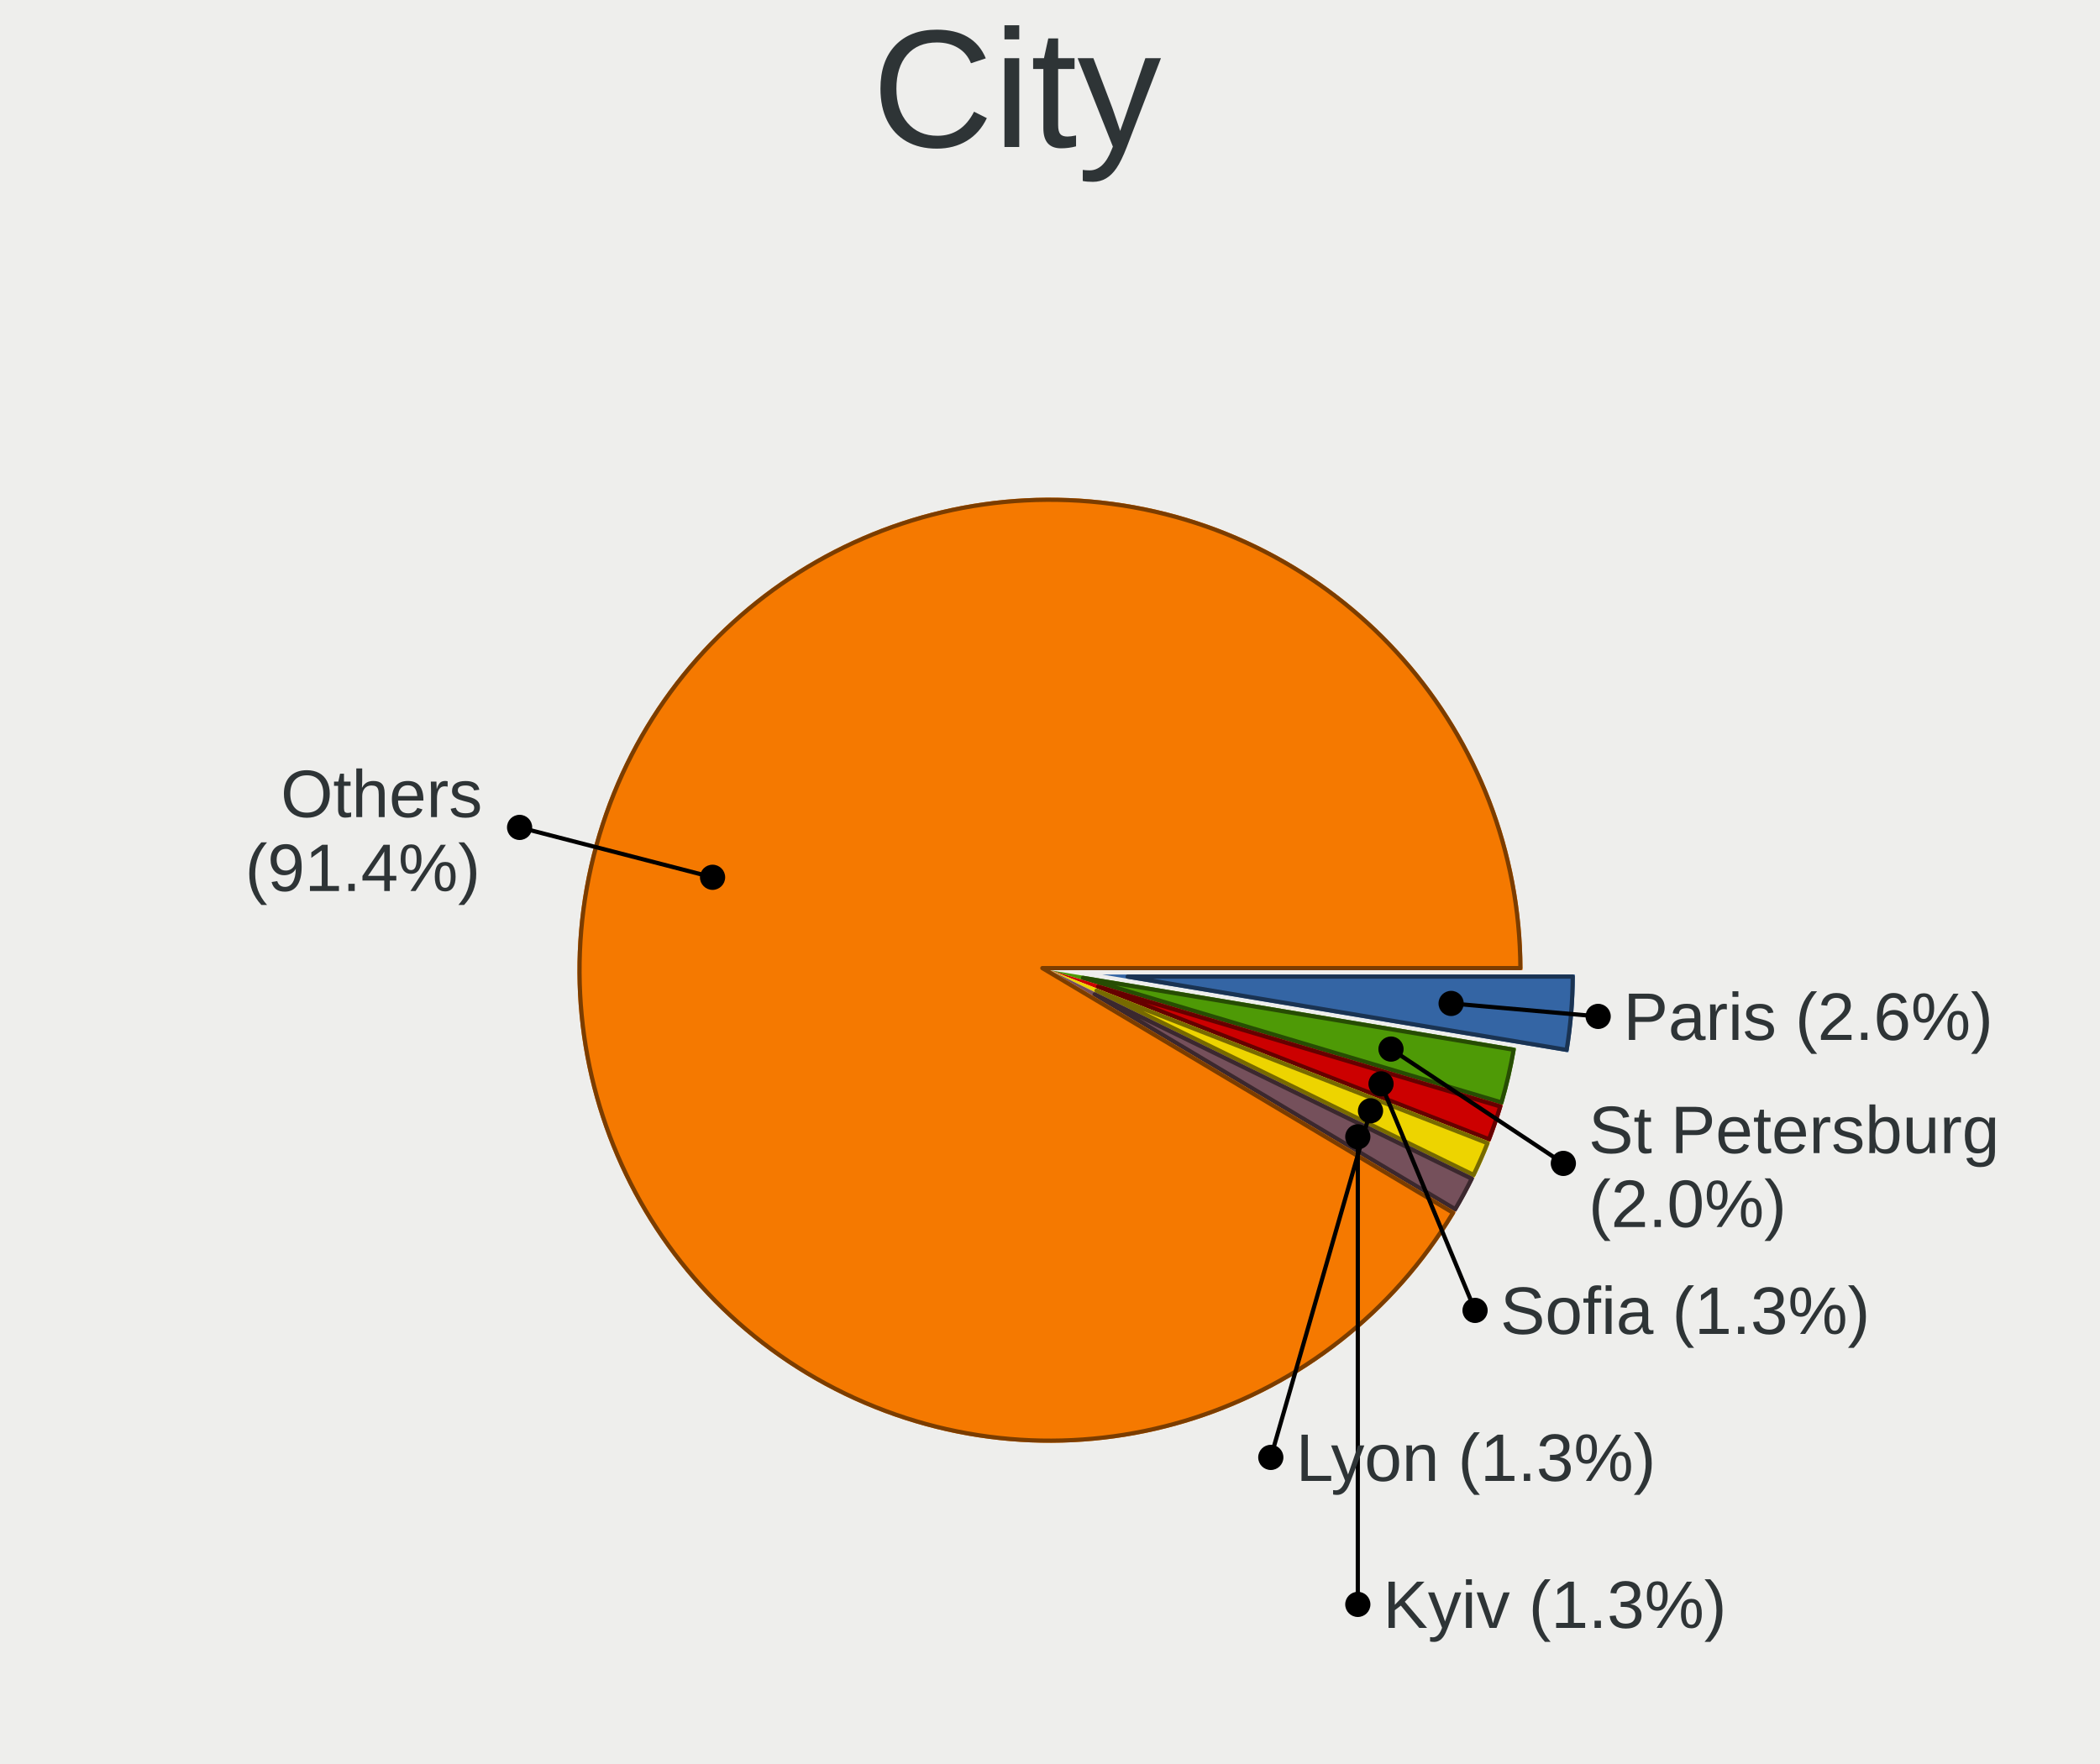
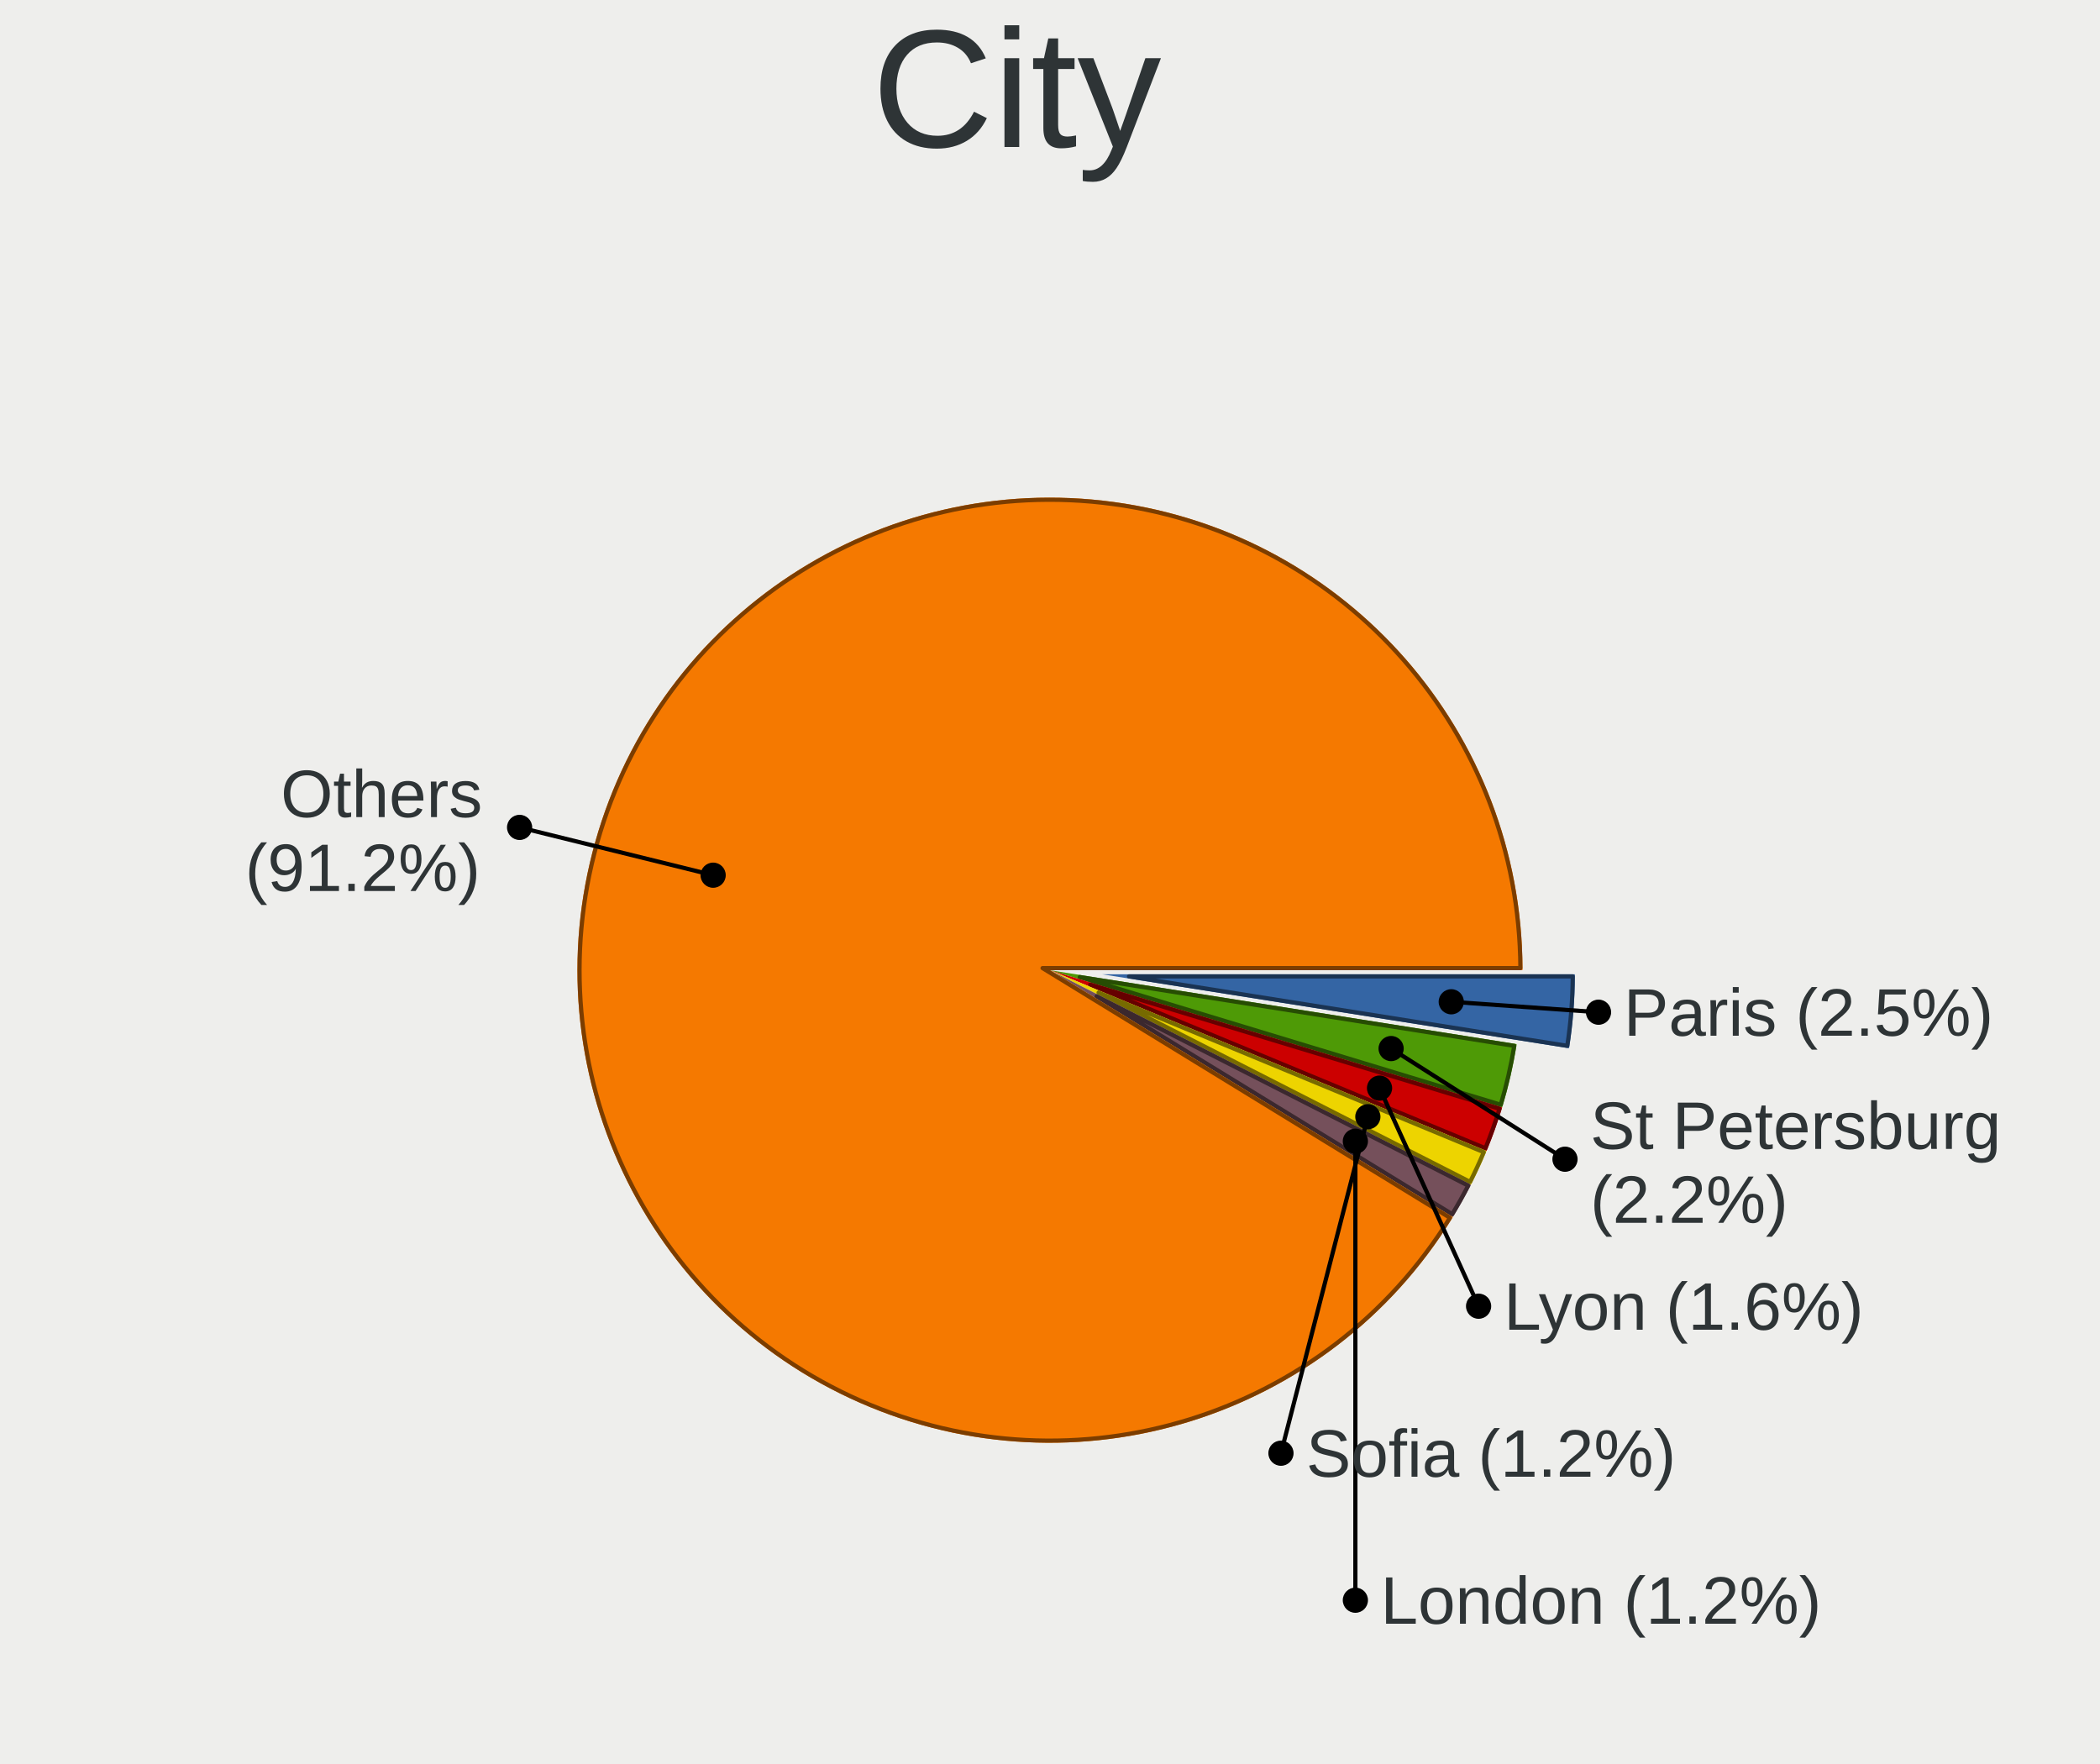
<svg xmlns="http://www.w3.org/2000/svg" width="500" height="420" version="1.0" id="ezcGraph">
  <defs />
  <g id="ezcGraphChart" color-rendering="optimizeQuality" shape-rendering="geometricPrecision" text-rendering="optimizeLegibility">
    <path d=" M 0,420 L 0,0 L 500,0 L 500,420 L 0,420 z " style="fill: #eeeeec; fill-opacity: 1.00; stroke: none;" id="ezcGraphPolygon_1" />
    <path d=" M 0,42 L 0,0 L 500,0 L 500,42 L 0,42 z " style="fill: #000000; fill-opacity: 0.00; stroke: none;" id="ezcGraphPolygon_2" />
-     <path d="M 262.46,232.03 L 374.96,232.03 A 112.50,112.50 0 0,1 373.42,250.55 z" style="fill: #3465a4; fill-opacity: 1.00; stroke: none;" id="ezcGraphCircleSector_4" />
-     <path d="M 268.49,232.53 L 374.46,232.53 A 112.00,112.00 0 0,1 373.01,249.97 z" style="fill: none; stroke: #1a3352; stroke-width: 1; stroke-opacity: 1.00; stroke-linecap: round; stroke-linejoin: round;" id="ezcGraphCircleSector_5" />
-     <path d="M 250.00,231.00 L 360.97,249.52 A 112.50,112.50 0 0,1 357.82,263.10 z" style="fill: #4e9a06; fill-opacity: 1.00; stroke: none;" id="ezcGraphCircleSector_6" />
-     <path d="M 257.86,232.82 L 360.39,249.93 A 112.00,112.00 0 0,1 357.49,262.48 z" style="fill: none; stroke: #274d03; stroke-width: 1; stroke-opacity: 1.00; stroke-linecap: round; stroke-linejoin: round;" id="ezcGraphCircleSector_7" />
-     <path d="M 250.00,231.00 L 357.82,263.10 A 112.50,112.50 0 0,1 354.80,271.89 z" style="fill: #cc0000; fill-opacity: 1.00; stroke: none;" id="ezcGraphCircleSector_8" />
-     <path d="M 261.44,234.93 L 357.20,263.44 A 112.00,112.00 0 0,1 354.52,271.25 z" style="fill: none; stroke: #660000; stroke-width: 1; stroke-opacity: 1.00; stroke-linecap: round; stroke-linejoin: round;" id="ezcGraphCircleSector_9" />
-     <path d="M 250.00,231.00 L 354.80,271.89 A 112.50,112.50 0 0,1 351.07,280.41 z" style="fill: #edd400; fill-opacity: 1.00; stroke: none;" id="ezcGraphCircleSector_10" />
-     <path d="M 261.08,235.86 L 354.16,272.18 A 112.00,112.00 0 0,1 350.84,279.74 z" style="fill: none; stroke: #776a00; stroke-width: 1; stroke-opacity: 1.00; stroke-linecap: round; stroke-linejoin: round;" id="ezcGraphCircleSector_11" />
-     <path d="M 250.00,231.00 L 351.07,280.41 A 112.50,112.50 0 0,1 346.64,288.59 z" style="fill: #75505b; fill-opacity: 1.00; stroke: none;" id="ezcGraphCircleSector_12" />
-     <path d="M 260.64,236.76 L 350.40,280.64 A 112.00,112.00 0 0,1 346.47,287.90 z" style="fill: none; stroke: #3b282e; stroke-width: 1; stroke-opacity: 1.00; stroke-linecap: round; stroke-linejoin: round;" id="ezcGraphCircleSector_13" />
-     <path d="M 250.00,231.00 L 346.64,288.59 A 112.50,112.50 0 1,1 362.50,231.00 z" style="fill: #f57900; fill-opacity: 1.00; stroke: none;" id="ezcGraphCircleSector_14" />
-     <path d="M 248.18,230.50 L 345.96,288.76 A 112.00,112.00 0 1,1 362.00,230.50 z" style="fill: none; stroke: #7b3d00; stroke-width: 1; stroke-opacity: 1.00; stroke-linecap: round; stroke-linejoin: round;" id="ezcGraphCircleSector_15" />
-     <path d=" M 169.657,208.878 L 123.713,197" style="fill: none; stroke: #000000; stroke-width: 1; stroke-opacity: 1.00; stroke-linecap: round; stroke-linejoin: round;" id="ezcGraphLine_16" />
-     <ellipse cx="169.657" cy="208.878" rx="3" ry="3" style="fill: #000000; fill-opacity: 1.00; stroke: none;" id="ezcGraphCircle_17" />
+     <path d="M 262.46,231.98 L 374.96,231.98 A 112.50,112.50 0 0,1 373.58,249.58 z" style="fill: #3465a4; fill-opacity: 1.00; stroke: none;" id="ezcGraphCircleSector_4" />
+     <path d="M 268.81,232.48 L 374.46,232.48 A 112.00,112.00 0 0,1 373.16,249.01 z" style="fill: none; stroke: #1a3352; stroke-width: 1; stroke-opacity: 1.00; stroke-linecap: round; stroke-linejoin: round;" id="ezcGraphCircleSector_5" />
+     <path d="M 250.00,231.00 L 361.11,248.60 A 112.50,112.50 0 0,1 357.66,263.66 z" style="fill: #4e9a06; fill-opacity: 1.00; stroke: none;" id="ezcGraphCircleSector_6" />
+     <path d="M 257.10,232.63 L 360.54,249.01 A 112.00,112.00 0 0,1 357.32,263.03 z" style="fill: none; stroke: #274d03; stroke-width: 1; stroke-opacity: 1.00; stroke-linecap: round; stroke-linejoin: round;" id="ezcGraphCircleSector_7" />
+     <path d="M 250.00,231.00 L 357.66,263.66 A 112.50,112.50 0 0,1 353.94,274.05 z" style="fill: #cc0000; fill-opacity: 1.00; stroke: none;" id="ezcGraphCircleSector_8" />
+     <path d="M 259.59,234.43 L 357.03,263.99 A 112.00,112.00 0 0,1 353.67,273.40 z" style="fill: none; stroke: #660000; stroke-width: 1; stroke-opacity: 1.00; stroke-linecap: round; stroke-linejoin: round;" id="ezcGraphCircleSector_9" />
+     <path d="M 250.00,231.00 L 353.94,274.05 A 112.50,112.50 0 0,1 350.24,282.07 z" style="fill: #edd400; fill-opacity: 1.00; stroke: none;" id="ezcGraphCircleSector_10" />
+     <path d="M 261.57,236.33 L 353.28,274.32 A 112.00,112.00 0 0,1 350.02,281.40 z" style="fill: none; stroke: #776a00; stroke-width: 1; stroke-opacity: 1.00; stroke-linecap: round; stroke-linejoin: round;" id="ezcGraphCircleSector_11" />
+     <path d="M 250.00,231.00 L 350.24,282.07 A 112.50,112.50 0 0,1 345.92,289.78 z" style="fill: #75505b; fill-opacity: 1.00; stroke: none;" id="ezcGraphCircleSector_12" />
+     <path d="M 261.11,237.22 L 349.57,282.29 A 112.00,112.00 0 0,1 345.76,289.09 z" style="fill: none; stroke: #3b282e; stroke-width: 1; stroke-opacity: 1.00; stroke-linecap: round; stroke-linejoin: round;" id="ezcGraphCircleSector_13" />
+     <path d="M 250.00,231.00 L 345.92,289.78 A 112.50,112.50 0 1,1 362.50,231.00 z" style="fill: #f57900; fill-opacity: 1.00; stroke: none;" id="ezcGraphCircleSector_14" />
+     <path d="M 248.23,230.50 L 345.23,289.95 A 112.00,112.00 0 1,1 362.00,230.50 z" style="fill: none; stroke: #7b3d00; stroke-width: 1; stroke-opacity: 1.00; stroke-linecap: round; stroke-linejoin: round;" id="ezcGraphCircleSector_15" />
+     <path d=" M 169.795,208.38 L 123.713,197" style="fill: none; stroke: #000000; stroke-width: 1; stroke-opacity: 1.00; stroke-linecap: round; stroke-linejoin: round;" id="ezcGraphLine_16" />
+     <ellipse cx="169.795" cy="208.38" rx="3" ry="3" style="fill: #000000; fill-opacity: 1.00; stroke: none;" id="ezcGraphCircle_17" />
    <ellipse cx="123.713" cy="197" rx="3" ry="3" style="fill: #000000; fill-opacity: 1.00; stroke: none;" id="ezcGraphCircle_18" />
-     <path d=" M 345.506,238.914 L 380.515,242" style="fill: none; stroke: #000000; stroke-width: 1; stroke-opacity: 1.00; stroke-linecap: round; stroke-linejoin: round;" id="ezcGraphLine_20" />
-     <ellipse cx="345.506" cy="238.914" rx="3" ry="3" style="fill: #000000; fill-opacity: 1.00; stroke: none;" id="ezcGraphCircle_21" />
-     <ellipse cx="380.515" cy="242" rx="3" ry="3" style="fill: #000000; fill-opacity: 1.00; stroke: none;" id="ezcGraphCircle_22" />
-     <path d=" M 331.189,249.783 L 372.228,277" style="fill: none; stroke: #000000; stroke-width: 1; stroke-opacity: 1.00; stroke-linecap: round; stroke-linejoin: round;" id="ezcGraphLine_24" />
-     <ellipse cx="331.189" cy="249.783" rx="3" ry="3" style="fill: #000000; fill-opacity: 1.00; stroke: none;" id="ezcGraphCircle_25" />
-     <ellipse cx="372.228" cy="277" rx="3" ry="3" style="fill: #000000; fill-opacity: 1.00; stroke: none;" id="ezcGraphCircle_26" />
-     <path d=" M 328.818,258.058 L 351.205,312" style="fill: none; stroke: #000000; stroke-width: 1; stroke-opacity: 1.00; stroke-linecap: round; stroke-linejoin: round;" id="ezcGraphLine_28" />
-     <ellipse cx="328.818" cy="258.058" rx="3" ry="3" style="fill: #000000; fill-opacity: 1.00; stroke: none;" id="ezcGraphCircle_29" />
-     <ellipse cx="351.205" cy="312" rx="3" ry="3" style="fill: #000000; fill-opacity: 1.00; stroke: none;" id="ezcGraphCircle_30" />
-     <path d=" M 326.314,264.475 L 302.572,347" style="fill: none; stroke: #000000; stroke-width: 1; stroke-opacity: 1.00; stroke-linecap: round; stroke-linejoin: round;" id="ezcGraphLine_32" />
-     <ellipse cx="326.314" cy="264.475" rx="3" ry="3" style="fill: #000000; fill-opacity: 1.00; stroke: none;" id="ezcGraphCircle_33" />
-     <ellipse cx="302.572" cy="347" rx="3" ry="3" style="fill: #000000; fill-opacity: 1.00; stroke: none;" id="ezcGraphCircle_34" />
-     <path d=" M 323.289,270.662 L 323.289,382" style="fill: none; stroke: #000000; stroke-width: 1; stroke-opacity: 1.00; stroke-linecap: round; stroke-linejoin: round;" id="ezcGraphLine_36" />
-     <ellipse cx="323.289" cy="270.662" rx="3" ry="3" style="fill: #000000; fill-opacity: 1.00; stroke: none;" id="ezcGraphCircle_37" />
-     <ellipse cx="323.289" cy="382" rx="3" ry="3" style="fill: #000000; fill-opacity: 1.00; stroke: none;" id="ezcGraphCircle_38" />
+     <path d=" M 345.538,238.519 L 380.599,241" style="fill: none; stroke: #000000; stroke-width: 1; stroke-opacity: 1.00; stroke-linecap: round; stroke-linejoin: round;" id="ezcGraphLine_20" />
+     <ellipse cx="345.538" cy="238.519" rx="3" ry="3" style="fill: #000000; fill-opacity: 1.00; stroke: none;" id="ezcGraphCircle_21" />
+     <ellipse cx="380.599" cy="241" rx="3" ry="3" style="fill: #000000; fill-opacity: 1.00; stroke: none;" id="ezcGraphCircle_22" />
+     <path d=" M 331.218,249.657 L 372.619,276" style="fill: none; stroke: #000000; stroke-width: 1; stroke-opacity: 1.00; stroke-linecap: round; stroke-linejoin: round;" id="ezcGraphLine_24" />
+     <ellipse cx="331.218" cy="249.657" rx="3" ry="3" style="fill: #000000; fill-opacity: 1.00; stroke: none;" id="ezcGraphCircle_25" />
+     <ellipse cx="372.619" cy="276" rx="3" ry="3" style="fill: #000000; fill-opacity: 1.00; stroke: none;" id="ezcGraphCircle_26" />
+     <path d=" M 328.462,259.074 L 352.047,311" style="fill: none; stroke: #000000; stroke-width: 1; stroke-opacity: 1.00; stroke-linecap: round; stroke-linejoin: round;" id="ezcGraphLine_28" />
+     <ellipse cx="328.462" cy="259.074" rx="3" ry="3" style="fill: #000000; fill-opacity: 1.00; stroke: none;" id="ezcGraphCircle_29" />
+     <ellipse cx="352.047" cy="311" rx="3" ry="3" style="fill: #000000; fill-opacity: 1.00; stroke: none;" id="ezcGraphCircle_30" />
+     <path d=" M 325.679,265.888 L 304.99,346" style="fill: none; stroke: #000000; stroke-width: 1; stroke-opacity: 1.00; stroke-linecap: round; stroke-linejoin: round;" id="ezcGraphLine_32" />
+     <ellipse cx="325.679" cy="265.888" rx="3" ry="3" style="fill: #000000; fill-opacity: 1.00; stroke: none;" id="ezcGraphCircle_33" />
+     <ellipse cx="304.99" cy="346" rx="3" ry="3" style="fill: #000000; fill-opacity: 1.00; stroke: none;" id="ezcGraphCircle_34" />
+     <path d=" M 322.708,271.718 L 322.708,381" style="fill: none; stroke: #000000; stroke-width: 1; stroke-opacity: 1.00; stroke-linecap: round; stroke-linejoin: round;" id="ezcGraphLine_36" />
+     <ellipse cx="322.708" cy="271.718" rx="3" ry="3" style="fill: #000000; fill-opacity: 1.00; stroke: none;" id="ezcGraphCircle_37" />
+     <ellipse cx="322.708" cy="381" rx="3" ry="3" style="fill: #000000; fill-opacity: 1.00; stroke: none;" id="ezcGraphCircle_38" />
    <g id="ezcGraphTextBox_3">
      <path d=" M 207.1,42 L 207.1,0.5 L 293.4,0.5 L 293.4,42 L 207.1,42 z " style="fill: #ffffff; fill-opacity: 0.00; stroke: none;" id="ezcGraphPolygon_40" />
      <text id="ezcGraphTextBox_3_text" x="207.6" text-length="84.8px" y="35" style="font-size: 40px; font-family: 'Arial'; fill: #2e3436; fill-opacity: 1.00; stroke: none;">City</text>
    </g>
    <g id="ezcGraphTextBox_19">
      <path d=" M 57.853,214.05 L 57.853,180.45 L 118.713,180.45 L 118.713,214.05 L 57.853,214.05 z " style="fill: #ffffff; fill-opacity: 0.00; stroke: none;" id="ezcGraphPolygon_41" />
      <text id="ezcGraphTextBox_19_text" x="66.833" text-length="50.88px" y="194.55" style="font-size: 16px; font-family: 'Arial'; fill: #2e3436; fill-opacity: 1.00; stroke: none;">Others</text>
-       <text id="ezcGraphTextBox_19_text" x="58.353" text-length="59.36px" y="212.15" style="font-size: 16px; font-family: 'Arial'; fill: #2e3436; fill-opacity: 1.00; stroke: none;">(91.4%)</text>
+       <text id="ezcGraphTextBox_19_text" x="58.353" text-length="59.36px" y="212.15" style="font-size: 16px; font-family: 'Arial'; fill: #2e3436; fill-opacity: 1.00; stroke: none;">(91.2%)</text>
    </g>
    <g id="ezcGraphTextBox_23">
-       <path d=" M 386.015,251 L 386.015,233.5 L 489.275,233.5 L 489.275,251 L 386.015,251 z " style="fill: #ffffff; fill-opacity: 0.00; stroke: none;" id="ezcGraphPolygon_42" />
-       <text id="ezcGraphTextBox_23_text" x="386.515" text-length="101.76px" y="247.6" style="font-size: 16px; font-family: 'Arial'; fill: #2e3436; fill-opacity: 1.00; stroke: none;">Paris (2.6%)</text>
+       <path d=" M 386.099,250 L 386.099,232.5 L 489.359,232.5 L 489.359,250 L 386.099,250 z " style="fill: #ffffff; fill-opacity: 0.00; stroke: none;" id="ezcGraphPolygon_42" />
+       <text id="ezcGraphTextBox_23_text" x="386.599" text-length="101.76px" y="246.6" style="font-size: 16px; font-family: 'Arial'; fill: #2e3436; fill-opacity: 1.00; stroke: none;">Paris (2.5%)</text>
    </g>
    <g id="ezcGraphTextBox_27">
-       <path d=" M 377.728,294.05 L 377.728,260.45 L 489.468,260.45 L 489.468,294.05 L 377.728,294.05 z " style="fill: #ffffff; fill-opacity: 0.00; stroke: none;" id="ezcGraphPolygon_43" />
-       <text id="ezcGraphTextBox_27_text" x="378.228" text-length="110.24px" y="274.55" style="font-size: 16px; font-family: 'Arial'; fill: #2e3436; fill-opacity: 1.00; stroke: none;">St Petersburg</text>
-       <text id="ezcGraphTextBox_27_text" x="378.228" text-length="50.88px" y="292.15" style="font-size: 16px; font-family: 'Arial'; fill: #2e3436; fill-opacity: 1.00; stroke: none;">(2.0%)</text>
+       <path d=" M 378.119,293.05 L 378.119,259.45 L 489.859,259.45 L 489.859,293.05 L 378.119,293.05 z " style="fill: #ffffff; fill-opacity: 0.00; stroke: none;" id="ezcGraphPolygon_43" />
+       <text id="ezcGraphTextBox_27_text" x="378.619" text-length="110.24px" y="273.55" style="font-size: 16px; font-family: 'Arial'; fill: #2e3436; fill-opacity: 1.00; stroke: none;">St Petersburg</text>
+       <text id="ezcGraphTextBox_27_text" x="378.619" text-length="50.88px" y="291.15" style="font-size: 16px; font-family: 'Arial'; fill: #2e3436; fill-opacity: 1.00; stroke: none;">(2.2%)</text>
    </g>
    <g id="ezcGraphTextBox_31">
-       <path d=" M 356.705,321 L 356.705,303.5 L 459.965,303.5 L 459.965,321 L 356.705,321 z " style="fill: #ffffff; fill-opacity: 0.00; stroke: none;" id="ezcGraphPolygon_44" />
-       <text id="ezcGraphTextBox_31_text" x="357.205" text-length="101.76px" y="317.6" style="font-size: 16px; font-family: 'Arial'; fill: #2e3436; fill-opacity: 1.00; stroke: none;">Sofia (1.3%)</text>
+       <path d=" M 357.547,320 L 357.547,302.5 L 452.327,302.5 L 452.327,320 L 357.547,320 z " style="fill: #ffffff; fill-opacity: 0.00; stroke: none;" id="ezcGraphPolygon_44" />
+       <text id="ezcGraphTextBox_31_text" x="358.047" text-length="93.28px" y="316.6" style="font-size: 16px; font-family: 'Arial'; fill: #2e3436; fill-opacity: 1.00; stroke: none;">Lyon (1.6%)</text>
    </g>
    <g id="ezcGraphTextBox_35">
-       <path d=" M 308.072,356 L 308.072,338.5 L 402.853,338.5 L 402.853,356 L 308.072,356 z " style="fill: #ffffff; fill-opacity: 0.00; stroke: none;" id="ezcGraphPolygon_45" />
-       <text id="ezcGraphTextBox_35_text" x="308.572" text-length="93.28px" y="352.6" style="font-size: 16px; font-family: 'Arial'; fill: #2e3436; fill-opacity: 1.00; stroke: none;">Lyon (1.3%)</text>
+       <path d=" M 310.49,355 L 310.49,337.5 L 413.75,337.5 L 413.75,355 L 310.49,355 z " style="fill: #ffffff; fill-opacity: 0.00; stroke: none;" id="ezcGraphPolygon_45" />
+       <text id="ezcGraphTextBox_35_text" x="310.99" text-length="101.76px" y="351.6" style="font-size: 16px; font-family: 'Arial'; fill: #2e3436; fill-opacity: 1.00; stroke: none;">Sofia (1.2%)</text>
    </g>
    <g id="ezcGraphTextBox_39">
-       <path d=" M 328.789,391 L 328.789,373.5 L 423.57,373.5 L 423.57,391 L 328.789,391 z " style="fill: #ffffff; fill-opacity: 0.00; stroke: none;" id="ezcGraphPolygon_46" />
-       <text id="ezcGraphTextBox_39_text" x="329.289" text-length="93.28px" y="387.6" style="font-size: 16px; font-family: 'Arial'; fill: #2e3436; fill-opacity: 1.00; stroke: none;">Kyiv (1.3%)</text>
+       <path d=" M 328.208,390 L 328.208,372.5 L 439.948,372.5 L 439.948,390 L 328.208,390 z " style="fill: #ffffff; fill-opacity: 0.00; stroke: none;" id="ezcGraphPolygon_46" />
+       <text id="ezcGraphTextBox_39_text" x="328.708" text-length="110.24px" y="386.6" style="font-size: 16px; font-family: 'Arial'; fill: #2e3436; fill-opacity: 1.00; stroke: none;">London (1.2%)</text>
    </g>
  </g>
</svg>
